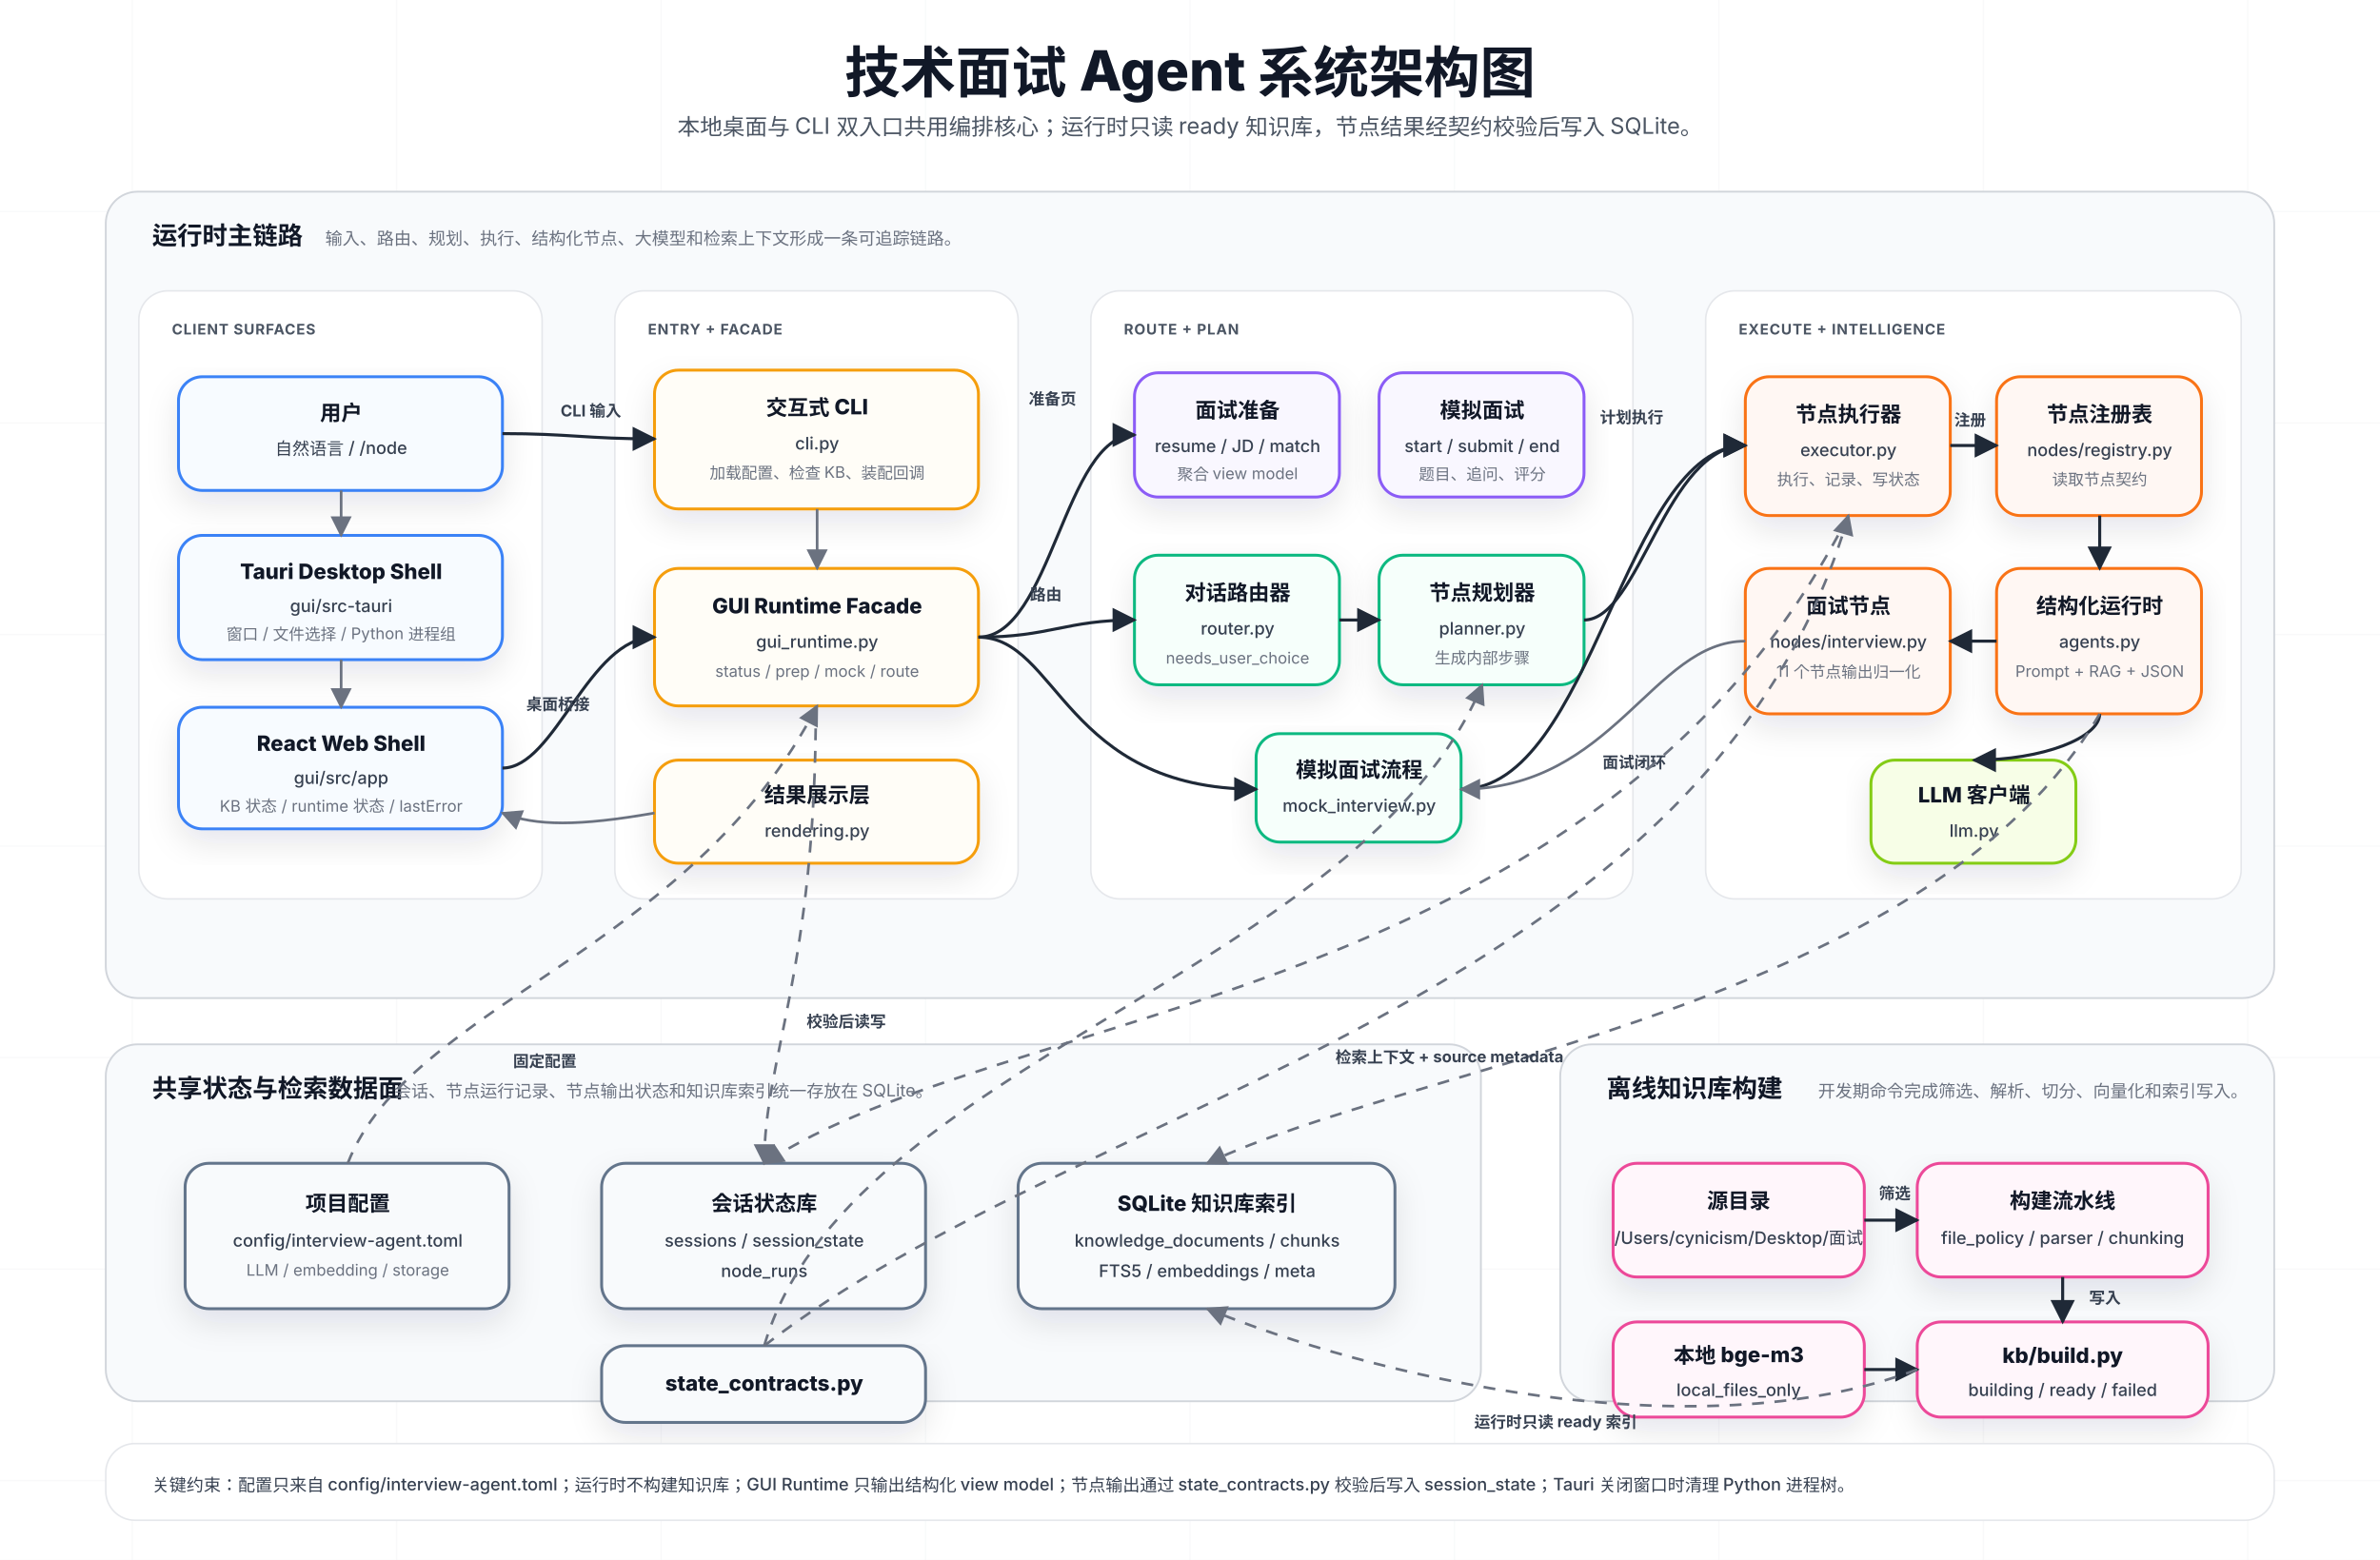
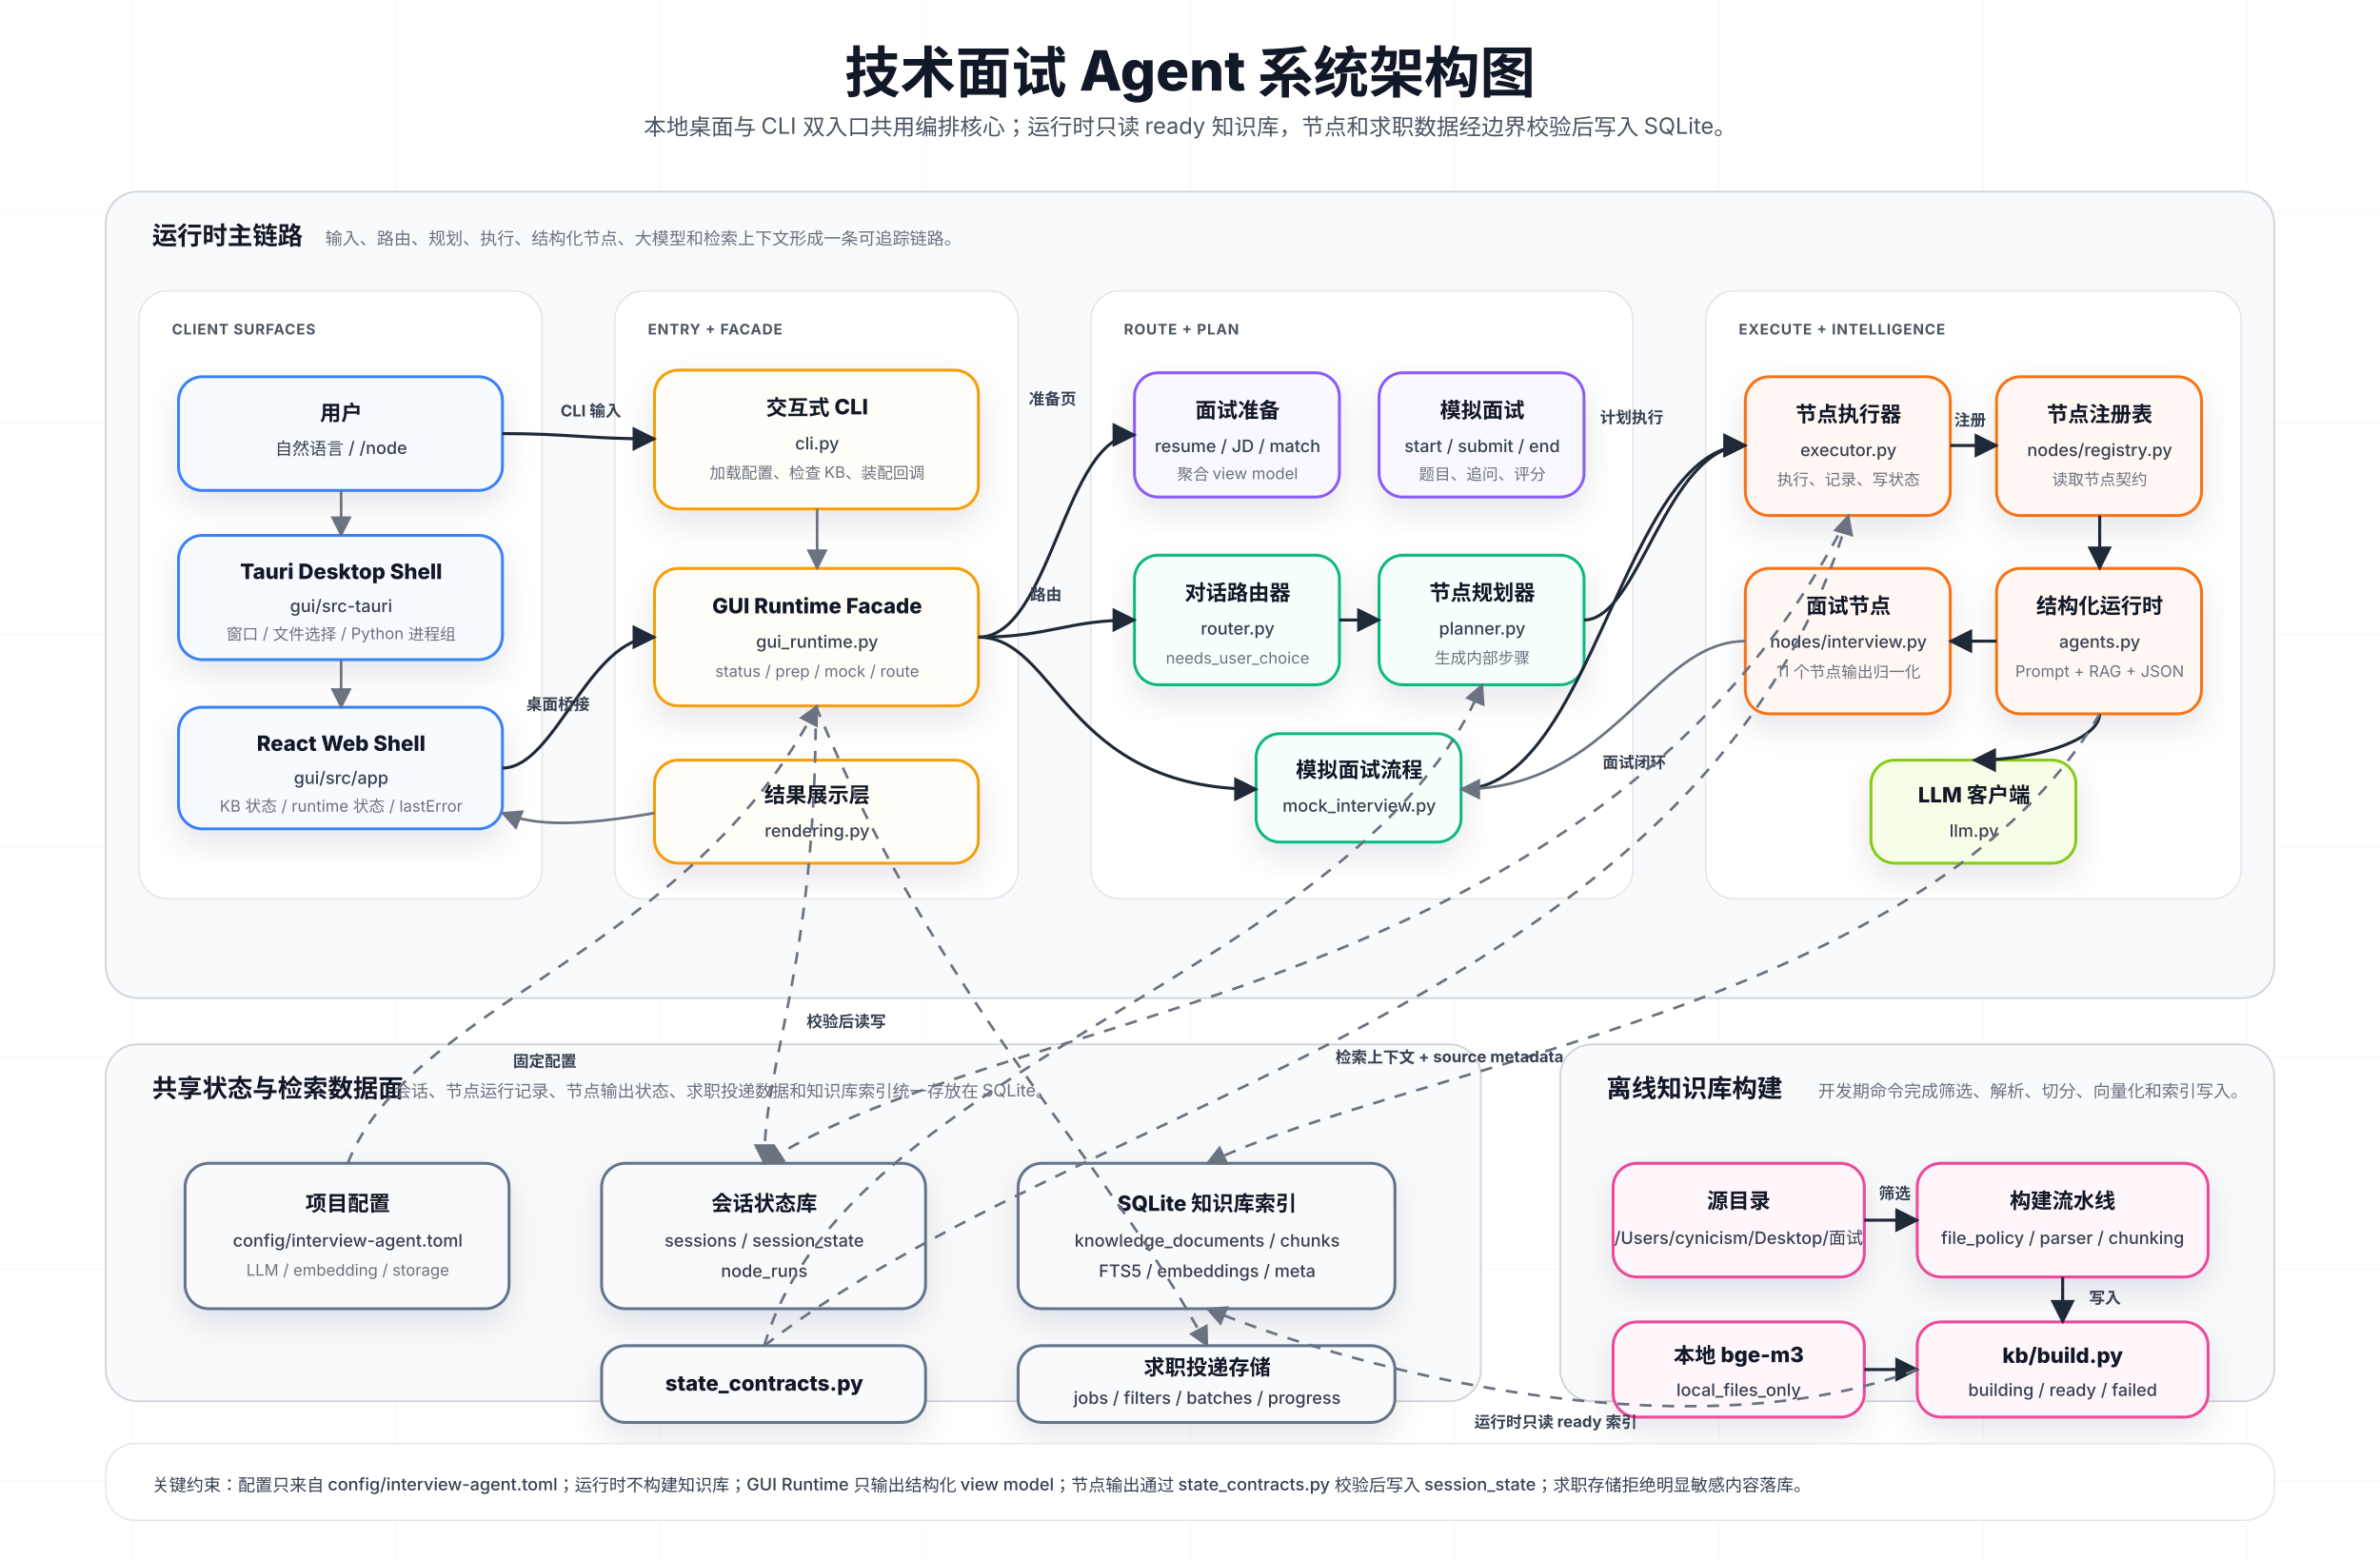
<svg xmlns="http://www.w3.org/2000/svg" width="1800" height="1180" viewBox="0 0 1800 1180" role="img" aria-labelledby="title desc">
  <defs>
    <marker id="arrow-dark" viewBox="0 0 10 10" refX="9" refY="5" markerWidth="8" markerHeight="8" orient="auto">
      <path d="M 0 0 L 10 5 L 0 10 z" fill="#1f2937" />
    </marker>
    <marker id="arrow-muted" viewBox="0 0 10 10" refX="9" refY="5" markerWidth="8" markerHeight="8" orient="auto">
      <path d="M 0 0 L 10 5 L 0 10 z" fill="#6b7280" />
    </marker>
    <filter id="card-shadow" x="-12%" y="-20%" width="124%" height="150%">
      <feDropShadow dx="0" dy="10" stdDeviation="12" flood-color="#0f172a" flood-opacity="0.10" />
    </filter>
    <style>
      .canvas { fill: #ffffff; }
      .grid { stroke: #e5e7eb; stroke-width: 1; opacity: 0.58; }
      .title { font: 760 42px -apple-system, BlinkMacSystemFont, "Segoe UI", sans-serif; fill: #111827; }
      .subtitle { font: 400 17px -apple-system, BlinkMacSystemFont, "Segoe UI", sans-serif; fill: #4b5563; }
      .section-title { font: 760 19px -apple-system, BlinkMacSystemFont, "Segoe UI", sans-serif; fill: #111827; }
      .section-note { font: 420 13px -apple-system, BlinkMacSystemFont, "Segoe UI", sans-serif; fill: #6b7280; }
      .label { font: 760 16px -apple-system, BlinkMacSystemFont, "Segoe UI", sans-serif; fill: #111827; }
      .small { font: 520 13px -apple-system, BlinkMacSystemFont, "Segoe UI", sans-serif; fill: #374151; }
      .tiny { font: 410 12px -apple-system, BlinkMacSystemFont, "Segoe UI", sans-serif; fill: #6b7280; }
      .chip { font: 680 11px -apple-system, BlinkMacSystemFont, "Segoe UI", sans-serif; letter-spacing: 0.6px; fill: #4b5563; }
      .edge-label { font: 680 12px -apple-system, BlinkMacSystemFont, "Segoe UI", sans-serif; fill: #374151; }
      .card { fill: #ffffff; stroke-width: 2.2; rx: 18; filter: url(#card-shadow); }
      .hub { fill: #fffdf7; stroke: #f59e0b; }
      .client { fill: #f7fbff; stroke: #3b82f6; }
      .runtime { fill: #f9f7ff; stroke: #8b5cf6; }
      .flow { fill: #f6fffb; stroke: #10b981; }
      .node { fill: #fff7f3; stroke: #f97316; }
      .data { fill: #f8fafc; stroke: #64748b; }
      .offline { fill: #fff6fb; stroke: #ec4899; }
      .external { fill: #f7fee7; stroke: #84cc16; }
      .band { fill: #f8fafc; stroke: #d1d5db; stroke-width: 1.4; rx: 24; }
      .band-light { fill: #ffffff; stroke: #e5e7eb; stroke-width: 1.2; rx: 22; }
      .line { stroke: #1f2937; stroke-width: 2.3; fill: none; marker-end: url(#arrow-dark); }
      .soft-line { stroke: #6b7280; stroke-width: 2; fill: none; marker-end: url(#arrow-muted); }
      .dash-line { stroke: #6b7280; stroke-width: 2; stroke-dasharray: 9 8; fill: none; marker-end: url(#arrow-muted); }
      .bus { stroke: #111827; stroke-width: 3.2; fill: none; marker-end: url(#arrow-dark); }
    </style>
  </defs>
  <rect class="canvas" x="0" y="0" width="1800" height="1180" />
  <g opacity="0.42">
    <path class="grid" d="M 100 0 L 100 1180" />
    <path class="grid" d="M 300 0 L 300 1180" />
    <path class="grid" d="M 500 0 L 500 1180" />
    <path class="grid" d="M 700 0 L 700 1180" />
    <path class="grid" d="M 900 0 L 900 1180" />
    <path class="grid" d="M 1100 0 L 1100 1180" />
    <path class="grid" d="M 1300 0 L 1300 1180" />
    <path class="grid" d="M 1500 0 L 1500 1180" />
    <path class="grid" d="M 1700 0 L 1700 1180" />
    <path class="grid" d="M 0 160 L 1800 160" />
    <path class="grid" d="M 0 320 L 1800 320" />
    <path class="grid" d="M 0 480 L 1800 480" />
    <path class="grid" d="M 0 640 L 1800 640" />
    <path class="grid" d="M 0 800 L 1800 800" />
    <path class="grid" d="M 0 960 L 1800 960" />
    <path class="grid" d="M 0 1120 L 1800 1120" />
  </g>
  <text class="title" x="900" y="70" text-anchor="middle">技术面试 Agent 系统架构图</text>
-   <text class="subtitle" x="900" y="102" text-anchor="middle">本地桌面与 CLI 双入口共用编排核心；运行时只读 ready 知识库，节点结果经契约校验后写入 SQLite。</text>
+   <text class="subtitle" x="900" y="102" text-anchor="middle">本地桌面与 CLI 双入口共用编排核心；运行时只读 ready 知识库，节点和求职数据经边界校验后写入 SQLite。</text>
  <rect class="band" x="80" y="145" width="1640" height="610" />
  <text class="section-title" x="115" y="185">运行时主链路</text>
  <text class="section-note" x="246" y="185">输入、路由、规划、执行、结构化节点、大模型和检索上下文形成一条可追踪链路。</text>
  <rect class="band-light" x="105" y="220" width="305" height="460" />
  <text class="chip" x="130" y="253">CLIENT SURFACES</text>
  <rect class="card client" x="135" y="285" width="245" height="86" />
  <text class="label" x="258" y="318" text-anchor="middle">用户</text>
  <text class="small" x="258" y="344" text-anchor="middle">自然语言 / /node</text>
  <rect class="card client" x="135" y="405" width="245" height="94" />
  <text class="label" x="258" y="438" text-anchor="middle">Tauri Desktop Shell</text>
  <text class="small" x="258" y="463" text-anchor="middle">gui/src-tauri</text>
  <text class="tiny" x="258" y="484" text-anchor="middle">窗口 / 文件选择 / Python 进程组</text>
  <rect class="card client" x="135" y="535" width="245" height="92" />
  <text class="label" x="258" y="568" text-anchor="middle">React Web Shell</text>
  <text class="small" x="258" y="593" text-anchor="middle">gui/src/app</text>
  <text class="tiny" x="258" y="614" text-anchor="middle">KB 状态 / runtime 状态 / lastError</text>
  <rect class="band-light" x="465" y="220" width="305" height="460" />
  <text class="chip" x="490" y="253">ENTRY + FACADE</text>
  <rect class="card hub" x="495" y="280" width="245" height="105" />
  <text class="label" x="618" y="314" text-anchor="middle">交互式 CLI</text>
  <text class="small" x="618" y="340" text-anchor="middle">cli.py</text>
  <text class="tiny" x="618" y="362" text-anchor="middle">加载配置、检查 KB、装配回调</text>
  <rect class="card hub" x="495" y="430" width="245" height="104" />
  <text class="label" x="618" y="464" text-anchor="middle">GUI Runtime Facade</text>
  <text class="small" x="618" y="490" text-anchor="middle">gui_runtime.py</text>
  <text class="tiny" x="618" y="512" text-anchor="middle">status / prep / mock / route</text>
  <rect class="card hub" x="495" y="575" width="245" height="78" />
  <text class="label" x="618" y="607" text-anchor="middle">结果展示层</text>
  <text class="small" x="618" y="633" text-anchor="middle">rendering.py</text>
  <rect class="band-light" x="825" y="220" width="410" height="460" />
  <text class="chip" x="850" y="253">ROUTE + PLAN</text>
  <rect class="card runtime" x="858" y="282" width="155" height="94" />
  <text class="label" x="936" y="316" text-anchor="middle">面试准备</text>
  <text class="small" x="936" y="342" text-anchor="middle">resume / JD / match</text>
  <text class="tiny" x="936" y="363" text-anchor="middle">聚合 view model</text>
  <rect class="card runtime" x="1043" y="282" width="155" height="94" />
  <text class="label" x="1121" y="316" text-anchor="middle">模拟面试</text>
  <text class="small" x="1121" y="342" text-anchor="middle">start / submit / end</text>
  <text class="tiny" x="1121" y="363" text-anchor="middle">题目、追问、评分</text>
  <rect class="card flow" x="858" y="420" width="155" height="98" />
  <text class="label" x="936" y="454" text-anchor="middle">对话路由器</text>
  <text class="small" x="936" y="480" text-anchor="middle">router.py</text>
  <text class="tiny" x="936" y="502" text-anchor="middle">needs_user_choice</text>
  <rect class="card flow" x="1043" y="420" width="155" height="98" />
  <text class="label" x="1121" y="454" text-anchor="middle">节点规划器</text>
  <text class="small" x="1121" y="480" text-anchor="middle">planner.py</text>
  <text class="tiny" x="1121" y="502" text-anchor="middle">生成内部步骤</text>
  <rect class="card flow" x="950" y="555" width="155" height="82" />
  <text class="label" x="1028" y="588" text-anchor="middle">模拟面试流程</text>
  <text class="small" x="1028" y="614" text-anchor="middle">mock_interview.py</text>
  <rect class="band-light" x="1290" y="220" width="405" height="460" />
  <text class="chip" x="1315" y="253">EXECUTE + INTELLIGENCE</text>
  <rect class="card node" x="1320" y="285" width="155" height="105" />
  <text class="label" x="1398" y="319" text-anchor="middle">节点执行器</text>
  <text class="small" x="1398" y="345" text-anchor="middle">executor.py</text>
  <text class="tiny" x="1398" y="367" text-anchor="middle">执行、记录、写状态</text>
  <rect class="card node" x="1510" y="285" width="155" height="105" />
  <text class="label" x="1588" y="319" text-anchor="middle">节点注册表</text>
  <text class="small" x="1588" y="345" text-anchor="middle">nodes/registry.py</text>
  <text class="tiny" x="1588" y="367" text-anchor="middle">读取节点契约</text>
  <rect class="card node" x="1320" y="430" width="155" height="110" />
  <text class="label" x="1398" y="464" text-anchor="middle">面试节点</text>
  <text class="small" x="1398" y="490" text-anchor="middle">nodes/interview.py</text>
  <text class="tiny" x="1398" y="512" text-anchor="middle">11 个节点输出归一化</text>
  <rect class="card node" x="1510" y="430" width="155" height="110" />
  <text class="label" x="1588" y="464" text-anchor="middle">结构化运行时</text>
  <text class="small" x="1588" y="490" text-anchor="middle">agents.py</text>
  <text class="tiny" x="1588" y="512" text-anchor="middle">Prompt + RAG + JSON</text>
  <rect class="card external" x="1415" y="575" width="155" height="78" />
  <text class="label" x="1493" y="607" text-anchor="middle">LLM 客户端</text>
  <text class="small" x="1493" y="633" text-anchor="middle">llm.py</text>
  <path class="line" d="M 380 328 C 430 328 444 332 495 332" />
  <path class="soft-line" d="M 258 371 L 258 405" />
  <path class="soft-line" d="M 258 499 L 258 535" />
  <path class="line" d="M 380 581 C 420 581 445 482 495 482" />
  <path class="soft-line" d="M 618 385 L 618 430" />
  <path class="line" d="M 740 482 C 795 482 805 329 858 329" />
  <path class="line" d="M 740 482 C 794 482 806 469 858 469" />
  <path class="line" d="M 740 482 C 800 482 805 597 950 597" />
  <path class="line" d="M 1013 469 L 1043 469" />
  <path class="line" d="M 1198 469 C 1240 469 1260 337 1320 337" />
  <path class="line" d="M 1105 597 C 1205 597 1228 337 1320 337" />
  <path class="line" d="M 1475 337 L 1510 337" />
  <path class="line" d="M 1588 390 L 1588 430" />
  <path class="line" d="M 1510 485 L 1475 485" />
  <path class="line" d="M 1588 540 C 1588 558 1545 575 1493 575" />
  <path class="soft-line" d="M 1320 485 C 1250 485 1220 597 1105 597" />
  <path class="soft-line" d="M 495 615 C 438 625 405 625 380 615" />
  <text class="edge-label" x="424" y="315">CLI 输入</text>
  <text class="edge-label" x="398" y="537">桌面桥接</text>
  <text class="edge-label" x="778" y="306">准备页</text>
  <text class="edge-label" x="779" y="454">路由</text>
  <text class="edge-label" x="1210" y="320">计划执行</text>
  <text class="edge-label" x="1478" y="322">注册</text>
  <text class="edge-label" x="1212" y="581">面试闭环</text>
  <rect class="band" x="80" y="790" width="1040" height="270" />
  <text class="section-title" x="115" y="830">共享状态与检索数据面</text>
-   <text class="section-note" x="298" y="830">会话、节点运行记录、节点输出状态和知识库索引统一存放在 SQLite。</text>
+   <text class="section-note" x="298" y="830">会话、节点运行记录、节点输出状态、求职投递数据和知识库索引统一存放在 SQLite。</text>
  <rect class="card data" x="140" y="880" width="245" height="110" />
  <text class="label" x="263" y="916" text-anchor="middle">项目配置</text>
  <text class="small" x="263" y="943" text-anchor="middle">config/interview-agent.toml</text>
  <text class="tiny" x="263" y="965" text-anchor="middle">LLM / embedding / storage</text>
  <rect class="card data" x="455" y="880" width="245" height="110" />
  <text class="label" x="578" y="916" text-anchor="middle">会话状态库</text>
  <text class="small" x="578" y="943" text-anchor="middle">sessions / session_state</text>
  <text class="small" x="578" y="966" text-anchor="middle">node_runs</text>
  <rect class="card data" x="770" y="880" width="285" height="110" />
  <text class="label" x="913" y="916" text-anchor="middle">SQLite 知识库索引</text>
  <text class="small" x="913" y="943" text-anchor="middle">knowledge_documents / chunks</text>
  <text class="small" x="913" y="966" text-anchor="middle">FTS5 / embeddings / meta</text>
+   <rect class="card data" x="770" y="1018" width="285" height="58" />
+   <text class="label" x="913" y="1040" text-anchor="middle">求职投递存储</text>
+   <text class="small" x="913" y="1062" text-anchor="middle">jobs / filters / batches / progress</text>
  <rect class="card data" x="455" y="1018" width="245" height="58" />
  <text class="label" x="578" y="1052" text-anchor="middle">state_contracts.py</text>
  <path class="dash-line" d="M 617 534 C 617 735 578 800 578 880" />
  <path class="dash-line" d="M 1398 390 C 1210 760 760 760 578 880" />
  <path class="dash-line" d="M 1588 540 C 1460 760 1070 805 913 880" />
+   <path class="dash-line" d="M 617 534 C 710 760 840 880 913 1018" />
  <path class="dash-line" d="M 578 1018 C 640 805 1030 735 1121 518" />
  <path class="dash-line" d="M 578 1018 C 820 830 1290 760 1398 390" />
  <path class="dash-line" d="M 263 880 C 310 760 522 720 618 534" />
  <text class="edge-label" x="610" y="777">校验后读写</text>
  <text class="edge-label" x="1010" y="804">检索上下文 + source metadata</text>
  <text class="edge-label" x="388" y="807">固定配置</text>
  <rect class="band" x="1180" y="790" width="540" height="270" />
  <text class="section-title" x="1215" y="830">离线知识库构建</text>
  <text class="section-note" x="1375" y="830">开发期命令完成筛选、解析、切分、向量化和索引写入。</text>
  <rect class="card offline" x="1220" y="880" width="190" height="86" />
  <text class="label" x="1315" y="914" text-anchor="middle">源目录</text>
  <text class="small" x="1315" y="941" text-anchor="middle">/Users/cynicism/Desktop/面试</text>
  <rect class="card offline" x="1450" y="880" width="220" height="86" />
  <text class="label" x="1560" y="914" text-anchor="middle">构建流水线</text>
  <text class="small" x="1560" y="941" text-anchor="middle">file_policy / parser / chunking</text>
  <rect class="card offline" x="1220" y="1000" width="190" height="72" />
  <text class="label" x="1315" y="1031" text-anchor="middle">本地 bge-m3</text>
  <text class="small" x="1315" y="1056" text-anchor="middle">local_files_only</text>
  <rect class="card offline" x="1450" y="1000" width="220" height="72" />
  <text class="label" x="1560" y="1031" text-anchor="middle">kb/build.py</text>
  <text class="small" x="1560" y="1056" text-anchor="middle">building / ready / failed</text>
  <path class="line" d="M 1410 923 L 1450 923" />
  <path class="line" d="M 1560 966 L 1560 1000" />
  <path class="line" d="M 1410 1036 L 1450 1036" />
  <path class="dash-line" d="M 1450 1036 C 1280 1100 1035 1040 913 990" />
  <text class="edge-label" x="1421" y="907">筛选</text>
  <text class="edge-label" x="1580" y="986">写入</text>
  <text class="edge-label" x="1115" y="1080">运行时只读 ready 索引</text>
  <rect class="band-light" x="80" y="1092" width="1640" height="58" />
-   <text class="small" x="115" y="1128">关键约束：配置只来自 config/interview-agent.toml；运行时不构建知识库；GUI Runtime 只输出结构化 view model；节点输出通过 state_contracts.py 校验后写入 session_state；Tauri 关闭窗口时清理 Python 进程树。</text>
+   <text class="small" x="115" y="1128">关键约束：配置只来自 config/interview-agent.toml；运行时不构建知识库；GUI Runtime 只输出结构化 view model；节点输出通过 state_contracts.py 校验后写入 session_state；求职存储拒绝明显敏感内容落库。</text>
</svg>
